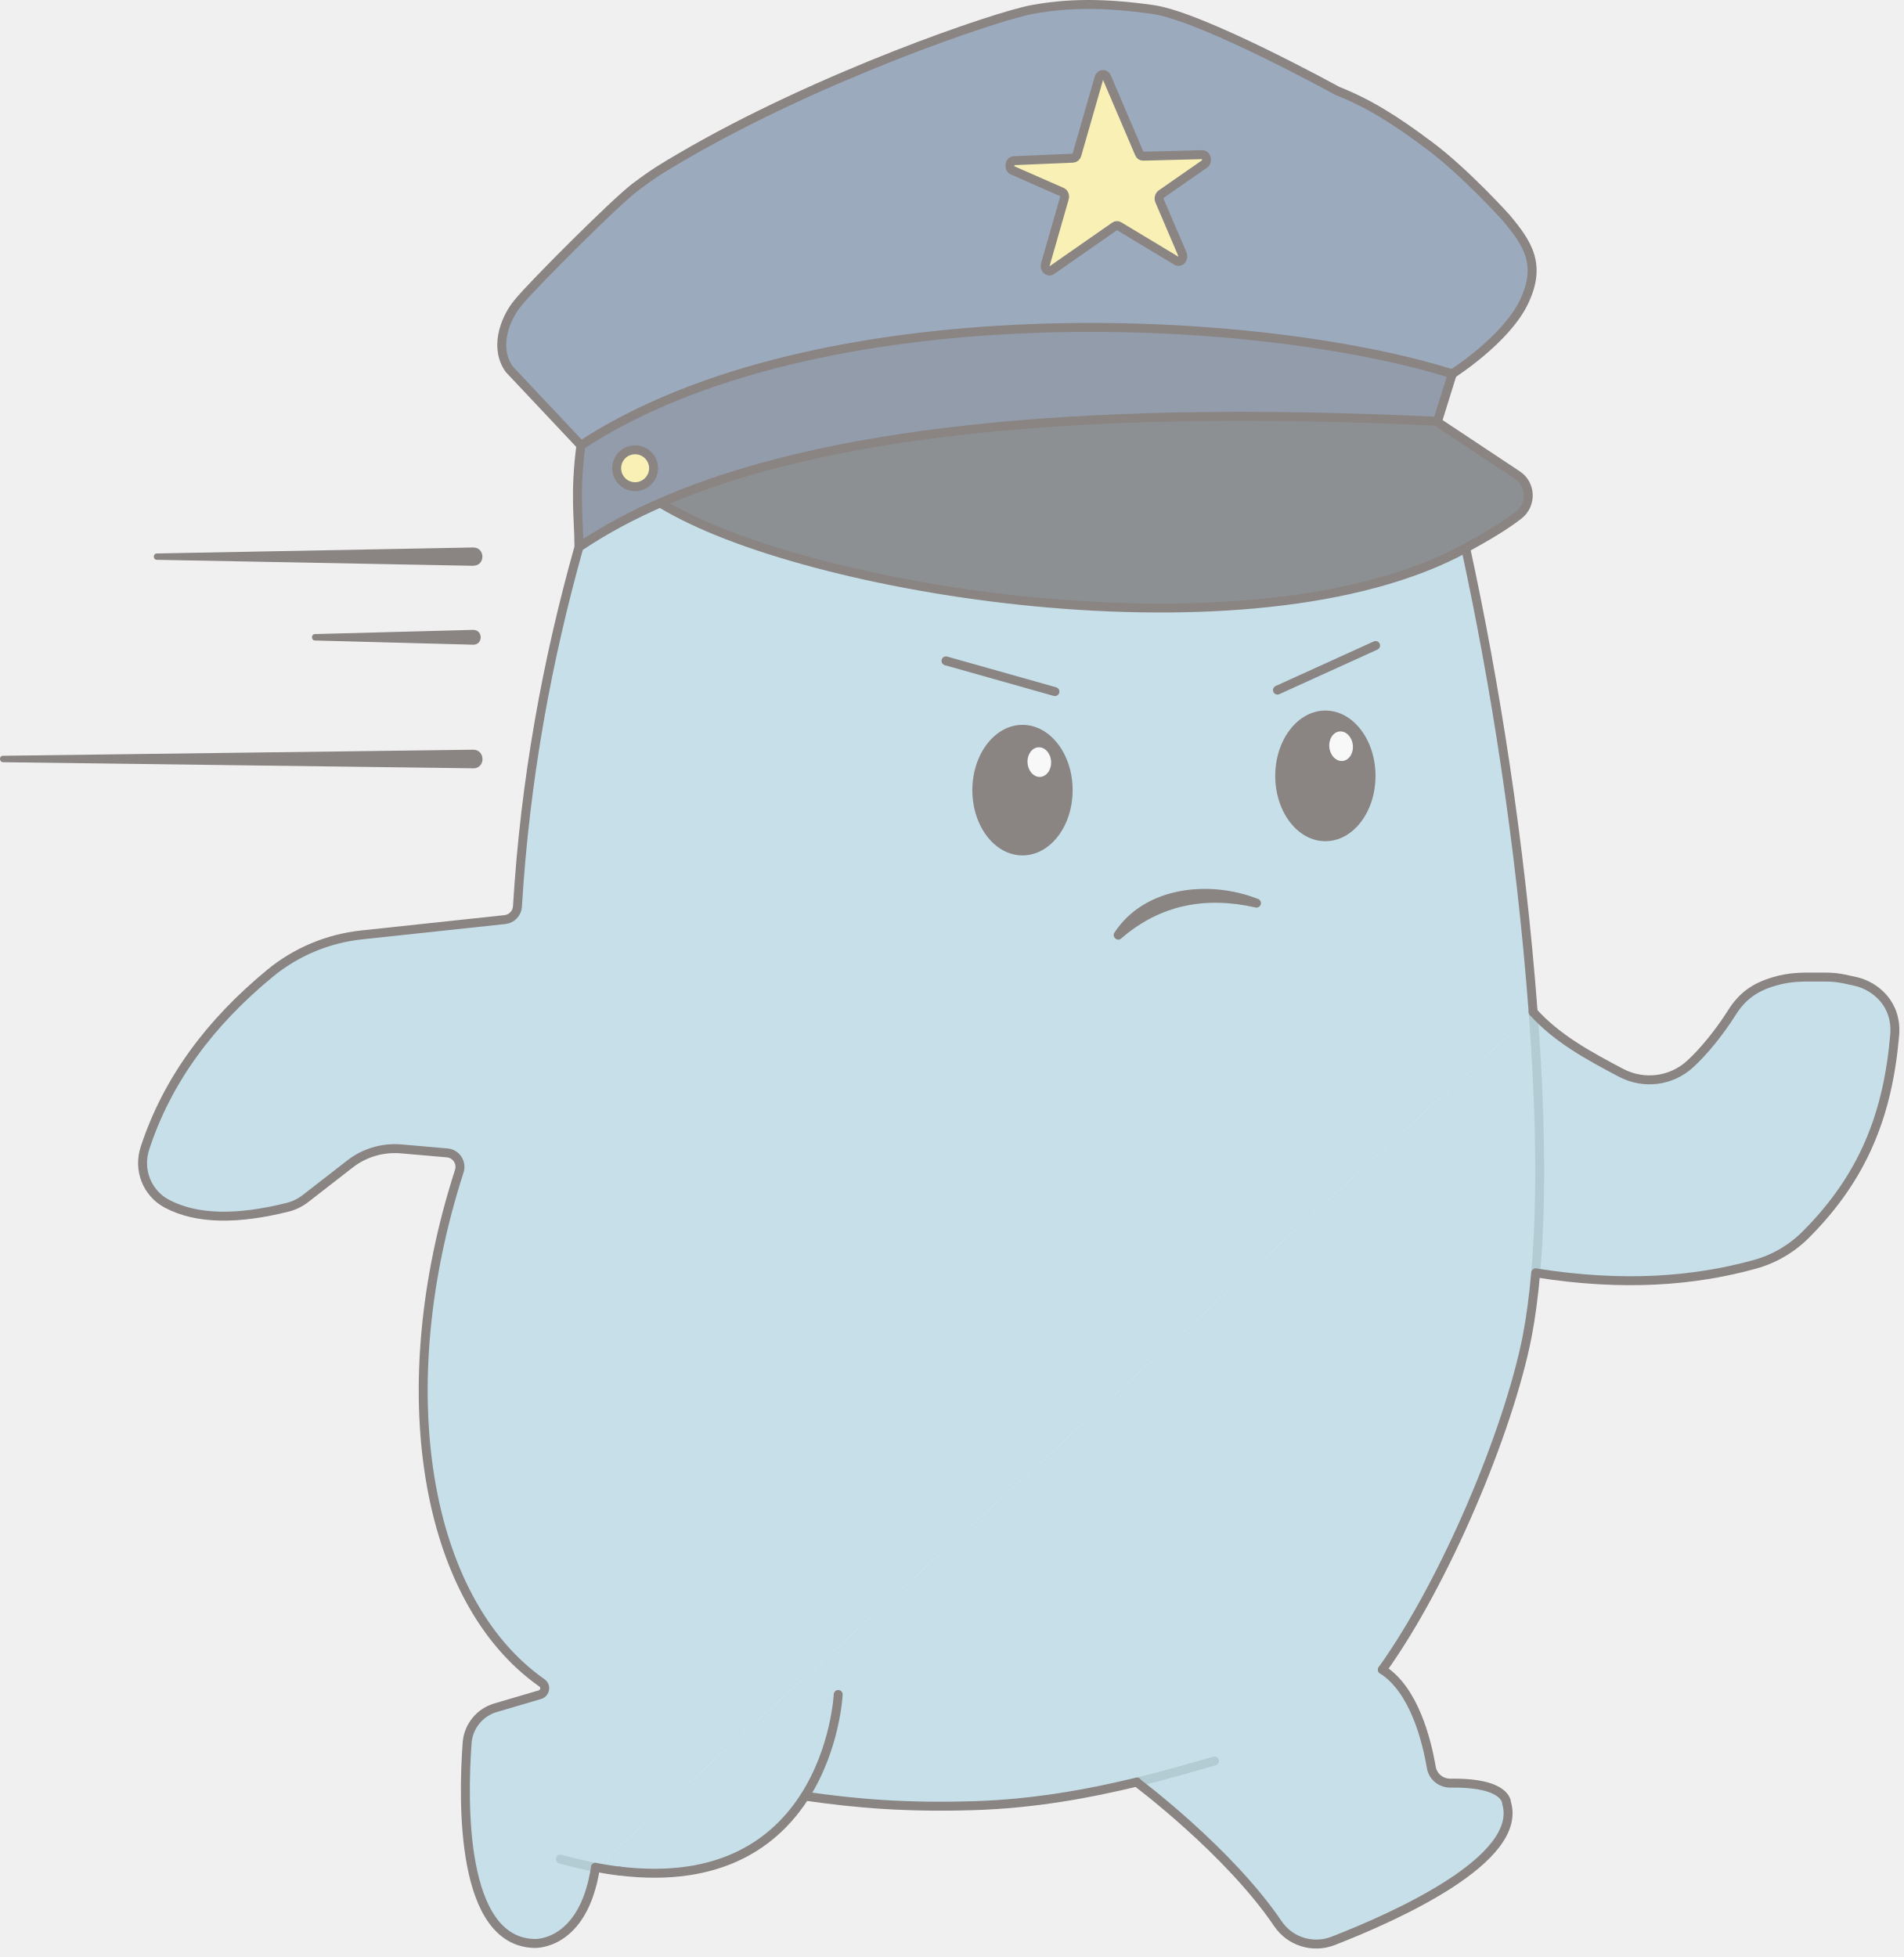
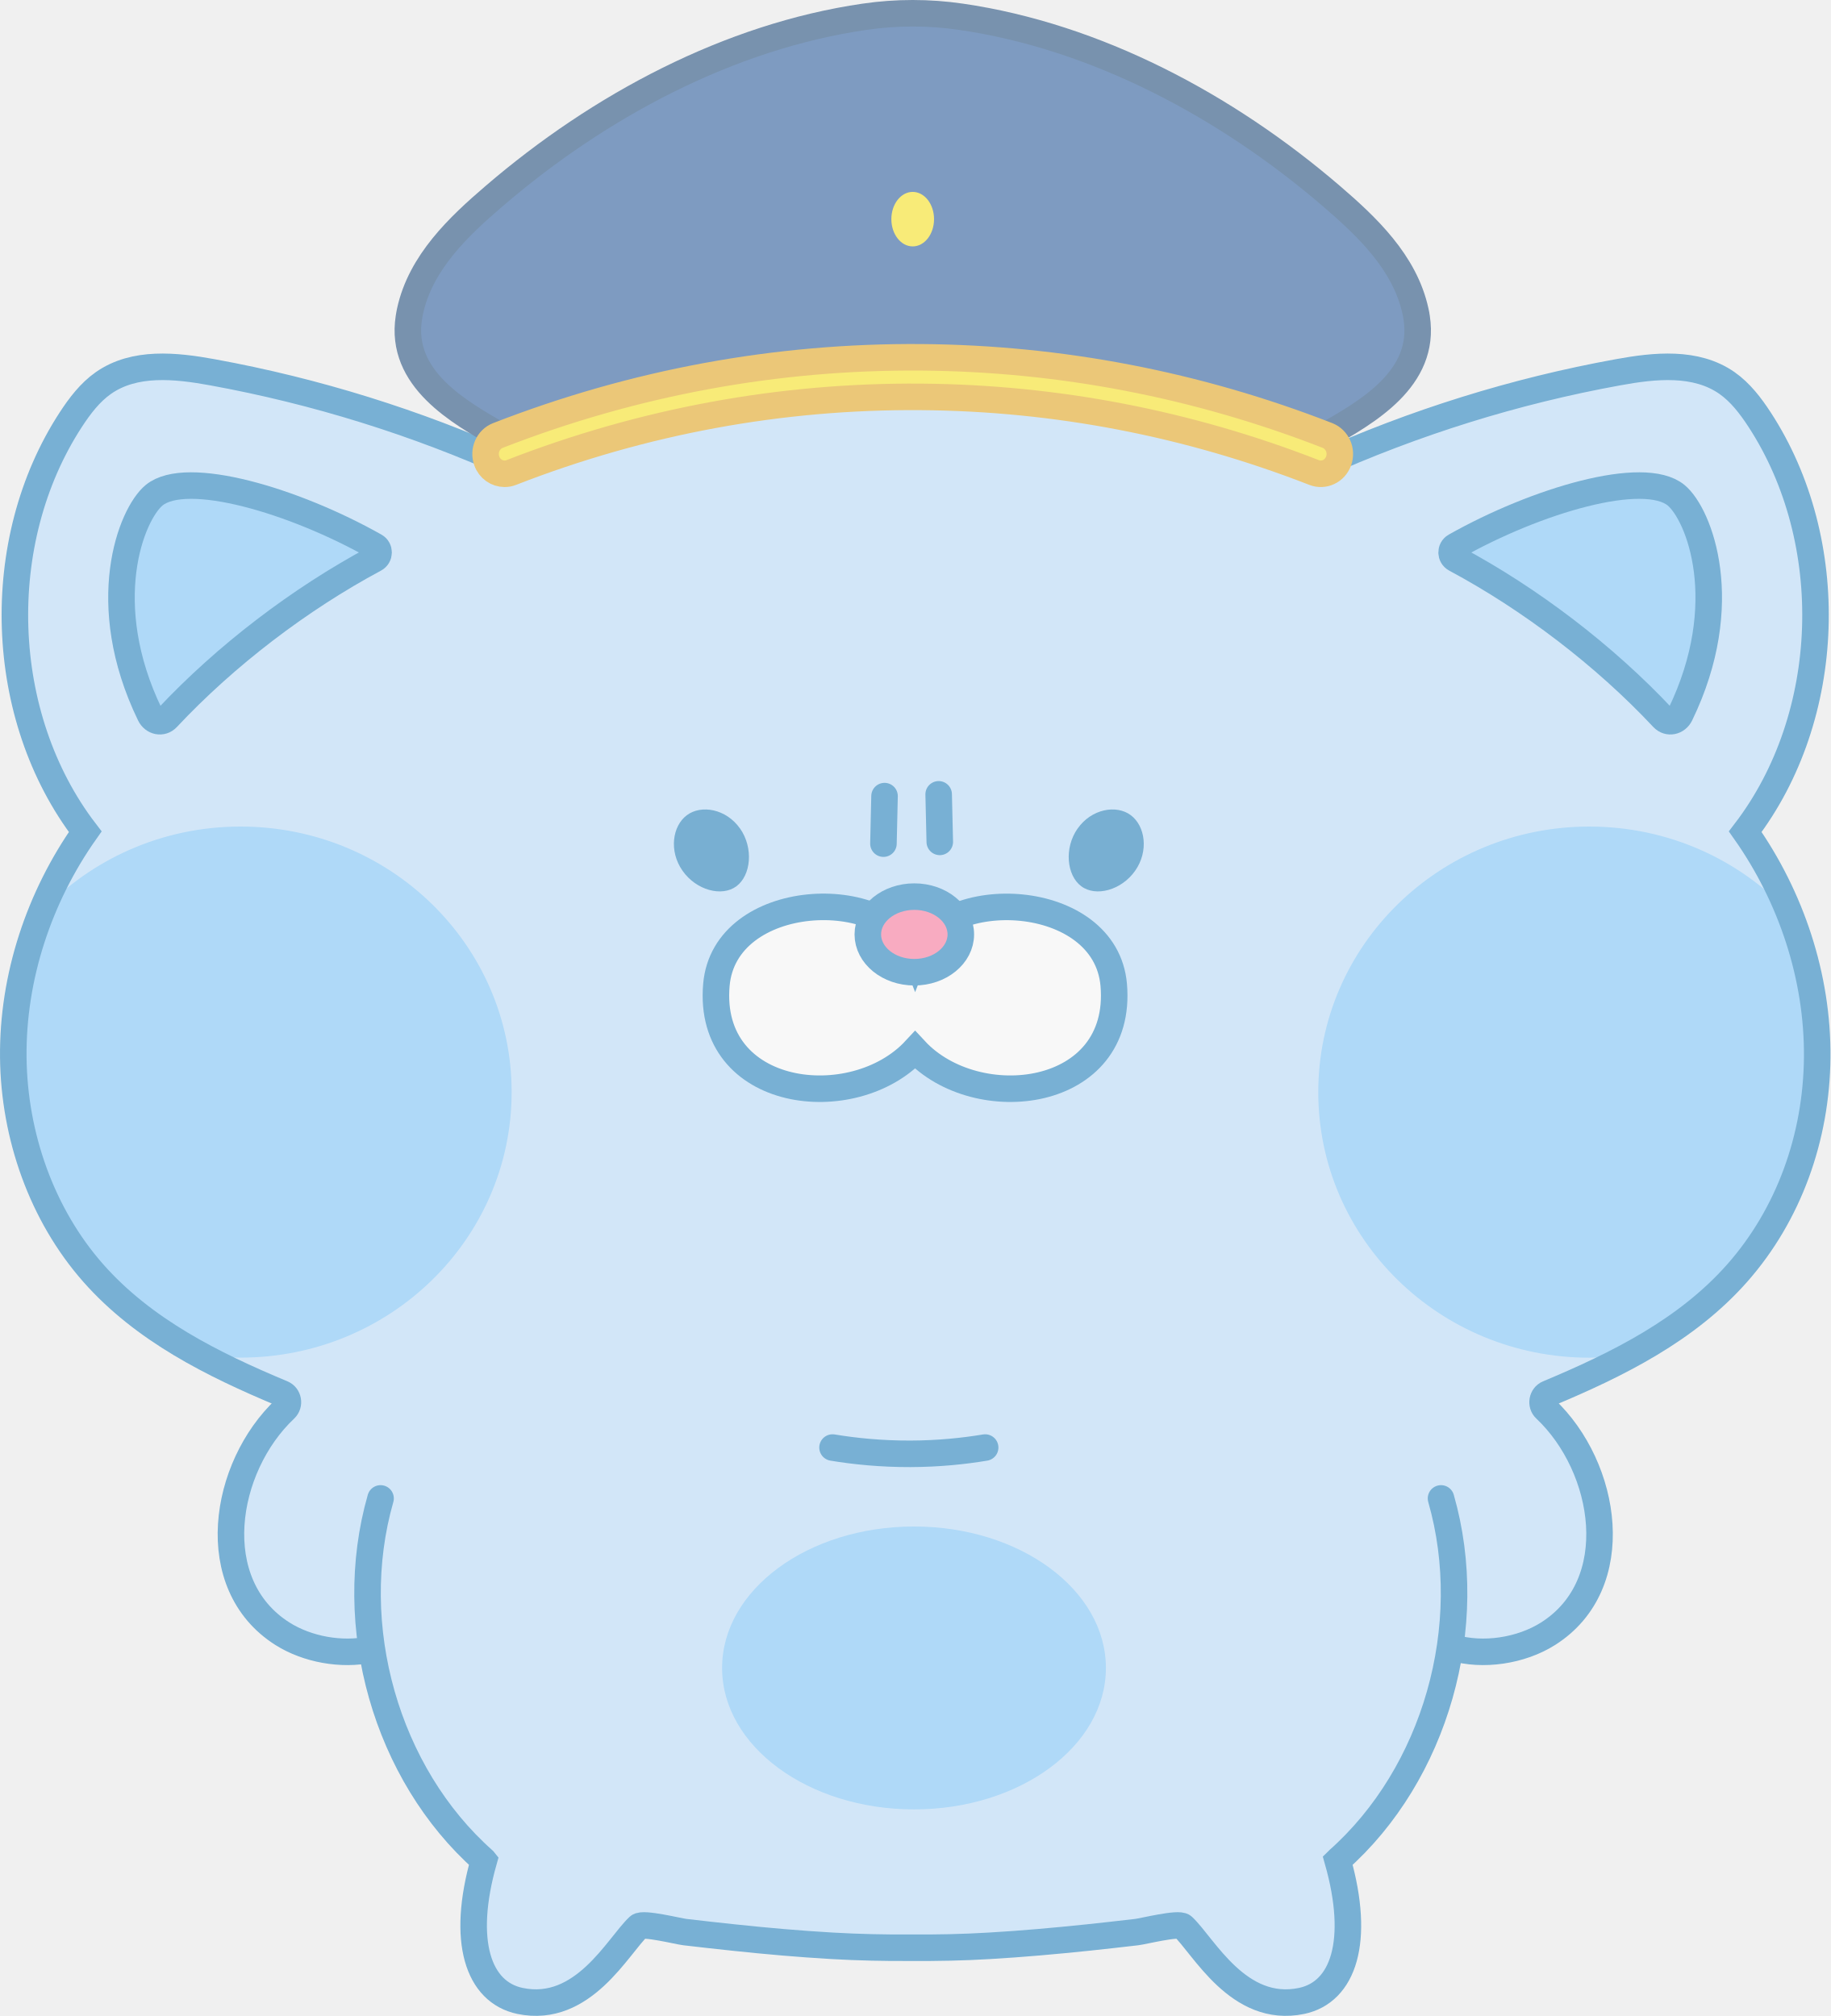
- <svg xmlns="http://www.w3.org/2000/svg" width="213" height="219" viewBox="0 0 213 219" fill="none">
+ <svg xmlns="http://www.w3.org/2000/svg" width="69" height="76" viewBox="0 0 69 76" fill="none">
  <g opacity="0.5">
-     <path d="M136.019 197.066C133.709 197.726 130.759 198.596 127.349 199.416L136.019 197.066Z" fill="#9DCEE0" />
-     <path d="M171.679 113.256C172.479 123.956 172.699 134.126 171.959 142.446L171.679 113.256Z" fill="#9DCEE0" />
-     <path d="M171.679 113.256C170.229 94.097 166.879 73.227 163.619 58.166C165.239 57.276 166.739 56.306 168.109 55.246C169.279 54.337 169.219 52.547 167.979 51.736L160.979 47.147L68.549 49.526C67.239 53.356 66.019 57.257 64.909 61.227C61.369 73.817 58.889 87.177 58.029 101.446C57.979 102.206 57.399 102.816 56.639 102.906L40.559 104.626C36.799 105.036 33.239 106.526 30.319 108.936C23.719 114.376 18.869 120.786 16.349 128.486C15.559 130.896 16.559 133.496 18.789 134.696C22.149 136.486 26.749 136.496 32.329 135.096C33.059 134.916 33.749 134.566 34.349 134.096L39.279 130.266C40.899 128.996 42.949 128.396 44.999 128.566L50.169 129.016C51.179 129.106 51.829 130.106 51.519 131.066C43.679 155.396 47.529 179.036 60.759 188.316C61.279 188.676 61.139 189.466 60.539 189.646L55.579 191.106C53.809 191.626 52.539 193.186 52.399 195.026C51.909 201.776 51.679 217.286 59.929 217.486C59.929 217.486 65.419 217.806 66.759 208.966" fill="#9DCEE0" />
-     <path d="M66.759 208.967C65.509 208.727 64.199 208.427 62.839 208.047L66.759 208.967Z" fill="#9DCEE0" />
-     <path d="M66.759 208.967C67.689 209.147 68.589 209.287 69.459 209.387C80.839 210.757 86.929 206.127 90.199 200.997C96.159 201.857 101.559 202.287 109.059 202.067C115.829 201.867 122.109 200.697 127.299 199.427L127.349 199.467C127.349 199.467 137.609 207.137 143.119 215.277C144.479 217.287 147.039 218.077 149.299 217.197C156.569 214.367 170.599 208.007 168.699 201.747C168.699 201.747 168.769 199.447 162.419 199.547C161.359 199.557 160.449 198.807 160.279 197.767C159.769 194.787 158.369 189.097 154.809 186.847C161.859 176.997 168.899 160.207 170.999 149.617C171.419 147.427 171.739 145.017 171.959 142.437C181.699 143.987 189.629 143.377 196.489 141.487C198.659 140.887 200.629 139.727 202.209 138.137C208.709 131.617 211.25 124.078 212 115.338C212.23 112.748 209.5 110.338 208 109.838L203.5 109.338L199.5 109.838C197.33 109.828 195.039 111.517 193.889 113.357C192.479 115.587 190.719 117.727 189.239 119.077C187.119 121.017 184.039 121.387 181.499 120.047C177.879 118.137 174.359 116.227 171.679 113.257" fill="#9DCEE0" />
-     <path d="M170.013 53.68C171.275 54.521 171.336 56.38 170.145 57.325C168.751 58.426 167.224 59.433 165.575 60.357C141.28 73.908 88.858 66.388 73 56.336C90.516 48.714 118.252 45.038 160.888 47.125L170.013 53.68Z" fill="#2A2F35" />
-     <path d="M168.5 23.836C170.94 26.729 172.199 29.671 171 33.336L162.815 42.29C138.205 36.41 96.666 35.93 65 49.835L57 41.335C55.362 39.123 55.622 36.014 57.367 33.904L69 22.835C70.477 21.054 74.334 18.715 76.282 17.58C91.781 8.538 103 4.336 117.5 0.836C119.459 0.393 129.116 0.587 131 1.336L149.996 10.16C153.518 11.556 157.995 13.852 160.5 16.835L168.5 23.836ZM134.455 18.748C134.84 18.476 134.68 17.762 134.23 17.773L128.194 17.932C128.022 17.943 127.872 17.83 127.798 17.648L124.469 9.74C124.298 9.332 123.805 9.377 123.677 9.808L121.418 17.784C121.365 17.988 121.204 18.125 121.022 18.136L114.986 18.397C114.536 18.408 114.408 19.134 114.804 19.384L119.92 21.664C120.113 21.778 120.209 22.05 120.134 22.3L118.197 29.152C118.068 29.606 118.475 30.014 118.817 29.776L125.304 25.193C125.432 25.113 125.582 25.102 125.71 25.181L131.619 28.789C131.993 29.016 132.389 28.528 132.197 28.074L129.874 22.561C129.767 22.311 129.842 22.005 130.035 21.869L134.455 18.748Z" fill="#48648C" />
-     <path d="M162.499 41.836L160.849 47.145C118.959 45.135 91.709 48.675 74.499 56.005C70.809 57.585 67.589 59.325 64.779 61.225C65.889 57.255 63.69 53.665 65 49.835C91.21 32.645 140.209 34.856 162.499 41.836Z" fill="#364765" />
-     <path d="M148.299 79.516C151.399 79.516 153.909 82.786 153.909 86.826C153.909 90.866 151.399 94.136 148.299 94.136C145.199 94.136 142.689 90.866 142.689 86.826C142.689 82.786 145.209 79.516 148.299 79.516Z" fill="#231815" />
-     <path d="M134.517 17.308C135.009 17.296 135.184 18.067 134.763 18.361L129.925 21.727C129.715 21.874 129.633 22.205 129.75 22.474L132.291 28.424C132.502 28.914 132.069 29.44 131.659 29.195L125.194 25.302C125.053 25.216 124.889 25.229 124.749 25.314L117.651 30.26C117.276 30.517 116.831 30.077 116.972 29.587L119.092 22.193C119.174 21.923 119.068 21.63 118.857 21.507L113.259 19.046C112.826 18.777 112.966 17.994 113.458 17.981L120.064 17.7C120.263 17.688 120.439 17.541 120.497 17.32L122.968 8.714C123.109 8.249 123.648 8.2 123.835 8.64L127.478 17.173C127.56 17.369 127.724 17.492 127.911 17.479L134.517 17.308Z" fill="#FFEF78" />
-     <path d="M114.409 81.115C117.509 81.115 120.019 84.385 120.019 88.425C120.019 92.465 117.509 95.725 114.409 95.725C111.309 95.725 108.799 92.455 108.799 88.425C108.799 84.395 111.309 81.115 114.409 81.115Z" fill="#231815" />
-     <path d="M71.06 50.336C72.2 50.336 73.13 51.256 73.13 52.396C73.13 53.536 72.2 54.466 71.06 54.466C69.92 54.466 69 53.536 69 52.396C69 51.256 69.92 50.336 71.06 50.336Z" fill="#FFEF78" />
-     <path d="M135.889 197.066C133.579 197.726 130.629 198.596 127.219 199.416" stroke="#76A8B7" stroke-linecap="round" stroke-linejoin="round" />
-     <path d="M171.549 113.256C172.349 123.956 172.569 134.126 171.829 142.446" stroke="#76A8B7" stroke-linecap="round" stroke-linejoin="round" />
-     <path d="M164 61.336C167.26 76.396 170.099 94.096 171.549 113.256" stroke="#231815" stroke-linecap="round" stroke-linejoin="round" />
-     <path d="M66.629 208.965C65.379 208.725 64.069 208.425 62.709 208.045" stroke="#76A8B7" stroke-linecap="round" stroke-linejoin="round" />
-     <path d="M69.329 209.385C68.459 209.285 67.559 209.145 66.629 208.965" stroke="#231815" stroke-linecap="round" stroke-linejoin="round" />
-     <path d="M93.789 189.625C93.789 189.625 93.509 195.585 90.069 200.995C86.799 206.125 80.709 210.755 69.329 209.385" stroke="#231815" stroke-linecap="round" stroke-linejoin="round" />
-     <path d="M127.219 199.466C127.219 199.466 137.479 207.136 142.989 215.276C144.349 217.286 146.909 218.076 149.169 217.196C156.439 214.366 170.469 208.006 168.569 201.746C168.569 201.746 168.639 199.446 162.289 199.546C161.229 199.556 160.319 198.806 160.149 197.766C159.639 194.786 158.239 189.096 154.679 186.846" stroke="#231815" stroke-linecap="round" stroke-linejoin="round" />
-     <path d="M171.549 113.256C174.229 116.226 177.749 118.136 181.369 120.046C183.909 121.386 186.989 121.016 189.109 119.076C190.589 117.726 192.349 115.586 193.759 113.356C194.909 111.516 196.289 110.49 198.5 109.836C200.325 109.296 201.597 109.337 203.5 109.337C205.173 109.337 205.5 109.336 207.659 109.836C209.818 110.336 212.3 112.336 212 115.836C211.25 124.576 208.579 131.616 202.079 138.136C200.499 139.726 198.529 140.886 196.359 141.486C189.529 143.376 181.629 143.986 171.939 142.456" stroke="#231815" stroke-linecap="round" stroke-linejoin="round" />
-     <path d="M64.779 61.226C67.589 59.326 70.809 57.586 74.499 56.006C91.709 48.676 118.959 45.136 160.849 47.146L162.5 41.835C140.21 34.855 91.21 32.646 65 49.836C64.279 55.336 64.779 58.087 64.779 61.226ZM64.779 61.226C61.239 73.816 58.759 87.176 57.899 101.446C57.849 102.206 57.269 102.816 56.509 102.906L40.429 104.626C36.669 105.036 33.109 106.526 30.189 108.936C23.589 114.376 18.739 120.786 16.219 128.486C15.429 130.896 16.429 133.496 18.659 134.696C22.019 136.486 26.619 136.496 32.199 135.096C32.929 134.916 33.619 134.566 34.219 134.096L39.149 130.266C40.769 128.996 42.819 128.396 44.869 128.566L50.039 129.016C51.049 129.106 51.699 130.106 51.389 131.066C43.549 155.396 47.399 179.036 60.629 188.316C61.149 188.676 61.009 189.466 60.409 189.646L55.449 191.106C53.679 191.626 52.409 193.186 52.269 195.026C51.779 201.776 51.549 217.286 59.799 217.486C59.799 217.486 65.289 217.806 66.629 208.966" stroke="#231815" stroke-linecap="round" stroke-linejoin="round" />
-     <path d="M161 47.336L169.783 53.167C171.339 54.196 171.414 56.47 169.946 57.626C168.227 58.973 166.033 60.205 164 61.336" stroke="#231815" stroke-linecap="round" stroke-linejoin="round" />
-     <path d="M74 56.336C89.58 66.016 140.13 74.386 164 61.336" stroke="#231815" stroke-linecap="round" stroke-linejoin="round" />
-     <path d="M162.5 41.836C162.5 41.836 168.451 38.06 170.5 33.836C172.549 29.611 170.93 27.229 168.5 24.336C168.5 24.336 164 19.336 160 16.336C156 13.336 153.123 11.556 149.616 10.161C149.616 10.161 134.5 1.835 129 1.063C123.5 0.29 119.5 0.335 115.5 1.062C111.5 1.789 91.644 8.538 76.21 17.581C74.27 18.715 73.192 19.345 71.041 20.971C68.889 22.597 59.737 31.726 58 33.836C56.263 35.946 55.37 39.124 57 41.336L65 49.836" stroke="#231815" stroke-linecap="round" stroke-linejoin="round" />
-     <path d="M73.13 52.396C73.13 51.256 72.2 50.336 71.06 50.336C69.92 50.336 69 51.256 69 52.396C69 53.536 69.92 54.466 71.06 54.466C72.2 54.466 73.13 53.536 73.13 52.396Z" stroke="#231815" stroke-linecap="round" stroke-linejoin="round" />
-     <path d="M142.939 77.226L153.919 72.236" stroke="#231815" stroke-linecap="round" stroke-linejoin="round" />
-     <path d="M118.039 77.395L105.849 73.955" stroke="#231815" stroke-linecap="round" stroke-linejoin="round" />
-     <path d="M129.75 22.474L132.291 28.424C132.502 28.914 132.069 29.44 131.659 29.195L125.194 25.302C125.053 25.216 124.889 25.229 124.749 25.314L117.651 30.26C117.276 30.517 116.831 30.077 116.972 29.587L119.092 22.193C119.174 21.923 119.068 21.63 118.857 21.507L113.259 19.046C112.826 18.777 112.966 17.994 113.458 17.981L120.064 17.7C120.263 17.688 120.439 17.541 120.497 17.32L122.968 8.714C123.109 8.249 123.648 8.2 123.835 8.64L127.478 17.173C127.56 17.369 127.724 17.492 127.911 17.479L134.517 17.308C135.009 17.296 135.184 18.067 134.763 18.361L129.925 21.727C129.715 21.874 129.633 22.205 129.75 22.474Z" stroke="#231815" stroke-linecap="round" stroke-linejoin="round" />
-     <path d="M127.219 199.416C122.019 200.686 115.719 201.866 108.929 202.066C101.429 202.286 96.029 201.856 90.069 200.996" stroke="#231815" stroke-linecap="round" stroke-linejoin="round" />
-     <path d="M171.829 142.445C171.609 145.025 171.289 147.425 170.869 149.615C168.769 160.205 161.729 176.995 154.679 186.845" stroke="#231815" stroke-linecap="round" stroke-linejoin="round" />
-     <path d="M52.95 63.316L17.549 62.646C17.11 62.646 17.09 61.946 17.549 61.936L52.95 61.266C54.309 61.266 54.33 63.306 52.95 63.306V63.316Z" fill="#231815" />
-     <path d="M52.95 72.146L35.249 71.676C34.8 71.676 34.789 70.956 35.249 70.956L52.95 70.486C54.059 70.486 54.069 72.156 52.95 72.146Z" fill="#231815" />
-     <path d="M52.949 85.977L0.349 85.296C-0.091 85.296 -0.141 84.576 0.349 84.576L52.949 83.897C54.319 83.897 54.349 85.977 52.949 85.987V85.977Z" fill="#231815" />
-     <path d="M124.699 104.366C128.089 99.176 135.369 98.466 140.759 100.596C141.019 100.686 141.159 100.976 141.059 101.236C140.969 101.476 140.729 101.606 140.489 101.556C134.939 100.286 129.809 101.226 125.439 105.036C125.009 105.406 124.379 104.816 124.699 104.366Z" fill="#231815" />
-     <path d="M116.399 86.94C117.127 86.893 117.668 86.112 117.609 85.198C117.549 84.283 116.911 83.58 116.183 83.627C115.456 83.674 114.915 84.454 114.974 85.369C115.034 86.284 115.672 86.987 116.399 86.94Z" fill="white" />
-     <path d="M150.246 85.154C150.97 85.072 151.473 84.266 151.369 83.355C151.265 82.445 150.593 81.773 149.869 81.856C149.145 81.939 148.642 82.744 148.746 83.655C148.85 84.566 149.522 85.237 150.246 85.154Z" fill="white" />
+     <path d="M65.769 31.354C69.097 27.005 69.301 20.409 66.309 15.819C65.97 15.298 65.584 14.792 65.082 14.44C63.911 13.618 62.363 13.78 60.969 14.035C57.09 14.743 53.294 15.924 49.684 17.552C44.94 15.381 40.208 14.398 34.486 14.53C29.035 14.575 24.035 15.381 19.287 17.552C15.677 15.924 11.881 14.739 8.002 14.035C6.612 13.78 5.064 13.618 3.889 14.44C3.387 14.792 3.001 15.298 2.661 15.819C-0.33 20.409 -0.126 27.005 3.202 31.354C1.476 33.807 0.463 36.821 0.49 39.859C0.52 42.828 1.57 45.798 3.5 47.988C5.528 50.29 8.346 51.603 11.159 52.754C8.497 54.79 7.522 59.619 10.634 61.592C11.594 62.199 12.916 62.424 14.007 62.173C14.479 65.225 15.952 68.124 18.218 70.133C18.218 70.133 18.222 70.137 18.226 70.141C17.361 73.182 18.007 75.106 19.59 75.436C21.969 75.93 23.279 73.358 24.058 72.631C24.224 72.477 25.546 72.811 25.802 72.841C26.418 72.912 27.034 72.983 27.649 73.047C28.881 73.178 30.116 73.287 31.354 73.358C32.344 73.415 33.334 73.437 34.316 73.43C35.301 73.437 36.287 73.418 37.277 73.358C38.515 73.287 39.747 73.174 40.982 73.047C41.597 72.983 42.213 72.912 42.829 72.841C43.085 72.811 44.407 72.477 44.574 72.631C45.352 73.358 46.662 75.93 49.042 75.436C50.624 75.106 51.266 73.182 50.405 70.141C50.409 70.137 50.413 70.133 50.413 70.133C52.698 68.112 54.174 65.191 54.635 62.117H54.733C55.863 62.454 57.302 62.24 58.325 61.592C61.437 59.619 60.463 54.794 57.8 52.754C60.614 51.603 63.428 50.286 65.46 47.988C67.39 45.798 68.44 42.828 68.47 39.859C68.5 36.821 67.488 33.807 65.758 31.354H65.769Z" fill="#B3DCFF" />
+     <path d="M63.167 18.67C64.036 19.382 65.358 22.738 63.322 26.941C63.197 27.204 62.872 27.275 62.672 27.061C60.459 24.699 57.668 22.577 54.85 21.066C54.665 20.968 54.661 20.691 54.843 20.59C57.894 18.865 61.951 17.669 63.167 18.67Z" fill="#6DC1FF" />
+     <path d="M14.132 20.59C14.317 20.695 14.313 20.969 14.124 21.066C11.303 22.577 8.516 24.7 6.302 27.062C6.106 27.272 5.781 27.204 5.653 26.942C3.617 22.739 4.943 19.386 5.808 18.67C7.024 17.669 11.076 18.861 14.132 20.59Z" fill="#6DC1FF" />
+     <path d="M19.283 41.172C19.283 35.645 14.709 31.16 9.067 31.16C6.102 31.16 3.432 32.398 1.566 34.374C0.863 36.106 0.482 37.977 0.501 39.856C0.531 42.825 1.581 45.795 3.511 47.985C4.648 49.271 6.03 50.25 7.518 51.067C8.024 51.142 8.538 51.18 9.067 51.18C14.709 51.18 19.283 46.699 19.283 41.168V41.172Z" fill="#6DC1FF" />
+     <path d="M49.684 41.172C49.684 46.699 54.257 51.183 59.9 51.183C60.433 51.183 60.958 51.142 61.468 51.067C62.956 50.254 64.338 49.275 65.471 47.989C67.401 45.799 68.451 42.829 68.481 39.859C68.5 37.988 68.122 36.129 67.424 34.4C65.558 32.409 62.876 31.16 59.9 31.16C54.257 31.16 49.684 35.641 49.684 41.172Z" fill="#6DC1FF" />
+     <path d="M34.448 68.211C38.442 68.211 41.68 65.824 41.68 62.879C41.68 59.934 38.442 57.547 34.448 57.547C30.453 57.547 27.215 59.934 27.215 62.879C27.215 65.824 30.453 68.211 34.448 68.211Z" fill="#6DC1FF" />
+     <path d="M49.914 16.445C51.512 15.53 53.744 14.277 53.389 11.979C53.378 11.896 53.359 11.814 53.344 11.731C52.943 9.886 51.501 8.529 50.171 7.389C46.194 3.969 41.295 1.371 36.215 0.632C35.011 0.456 33.787 0.456 32.578 0.632C27.502 1.371 22.604 3.969 18.623 7.389C17.297 8.529 15.851 9.886 15.45 11.731C15.431 11.814 15.416 11.896 15.405 11.979C15.05 14.281 17.278 15.533 18.88 16.445C22.335 15.147 27.872 13.557 34.799 13.621C41.318 13.681 46.549 15.181 49.91 16.445H49.914Z" fill="#0B4692" />
+     <path d="M14.343 56.488C12.965 61.295 14.555 66.875 18.23 70.13C18.23 70.13 18.234 70.133 18.237 70.137C17.372 73.178 18.018 75.102 19.601 75.432C21.98 75.927 23.291 73.354 24.069 72.627C24.235 72.473 25.557 72.807 25.814 72.837C26.429 72.908 27.045 72.979 27.661 73.043C28.892 73.174 30.127 73.283 31.366 73.354C32.355 73.411 33.345 73.433 34.327 73.426C35.313 73.433 36.298 73.414 37.288 73.354C38.527 73.283 39.758 73.171 40.993 73.043C41.609 72.979 42.224 72.908 42.84 72.837C43.097 72.807 44.419 72.473 44.585 72.627C45.363 73.354 46.673 75.927 49.053 75.432C50.635 75.102 51.278 73.178 50.416 70.137C50.42 70.133 50.424 70.13 50.424 70.13C54.099 66.875 55.689 61.295 54.31 56.488" stroke="#0070B7" stroke-miterlimit="10" stroke-linecap="round" />
+     <path d="M54.854 21.07C57.675 22.581 60.463 24.703 62.676 27.065C62.872 27.275 63.197 27.208 63.325 26.941C65.361 22.738 64.036 19.386 63.171 18.67C61.955 17.669 57.902 18.865 54.846 20.59C54.661 20.695 54.665 20.968 54.854 21.07Z" stroke="#0070B7" stroke-miterlimit="10" stroke-linecap="round" />
+     <path d="M13.954 62.184C12.874 62.413 11.582 62.184 10.642 61.588C7.703 59.724 8.409 55.311 10.744 53.114C10.925 52.941 10.868 52.63 10.642 52.536C8.005 51.434 5.414 50.144 3.511 47.988C1.581 45.798 0.531 42.828 0.501 39.859C0.47 36.821 1.483 33.807 3.212 31.354C-0.119 27.005 -0.323 20.409 2.669 15.819C3.009 15.298 3.394 14.792 3.896 14.44C5.067 13.618 6.615 13.78 8.009 14.035C11.888 14.743 15.684 15.924 19.294 17.552C24.038 15.381 29.043 14.575 34.493 14.53C40.215 14.398 44.943 15.381 49.691 17.552C53.301 15.924 57.097 14.739 60.976 14.035C62.366 13.78 63.914 13.618 65.089 14.44C65.591 14.792 65.977 15.298 66.317 15.819C69.308 20.409 69.104 27.005 65.776 31.354C67.502 33.807 68.515 36.821 68.488 39.859C68.462 42.896 67.408 45.798 65.478 47.988C63.575 50.144 60.98 51.434 58.347 52.536C58.121 52.63 58.064 52.945 58.245 53.114C60.58 55.315 61.286 59.724 58.347 61.588C57.324 62.237 55.881 62.45 54.756 62.113" stroke="#0070B7" stroke-miterlimit="10" stroke-linecap="round" />
+     <path d="M34.489 36.007C33.45 33.303 27.309 33.562 27 37.128C26.626 41.436 32.166 42.085 34.489 39.584C36.808 42.085 42.349 41.436 41.975 37.128C41.665 33.565 35.524 33.303 34.489 36.007Z" fill="white" />
+     <path d="M14.124 21.07C11.303 22.581 8.516 24.703 6.302 27.065C6.106 27.275 5.781 27.208 5.653 26.941C3.617 22.738 4.943 19.386 5.808 18.67C7.024 17.669 11.076 18.865 14.132 20.59C14.317 20.695 14.313 20.968 14.124 21.07Z" stroke="#0070B7" stroke-miterlimit="10" stroke-linecap="round" />
+     <path d="M34.489 36.007C33.45 33.303 27.309 33.562 27 37.128C26.626 41.436 32.166 42.085 34.489 39.584C36.808 42.085 42.349 41.436 41.975 37.128C41.665 33.565 35.524 33.303 34.489 36.007Z" stroke="#0070B7" stroke-miterlimit="10" stroke-linecap="round" />
+     <path d="M35.377 29.945L35.419 31.738" stroke="#0070B7" stroke-miterlimit="10" stroke-linecap="round" />
+     <path d="M33.337 30.012L33.296 31.804" stroke="#0070B7" stroke-miterlimit="10" stroke-linecap="round" />
+     <path d="M27.891 31.232C28.408 31.97 28.303 33.001 27.755 33.41C27.207 33.819 26.24 33.564 25.723 32.825C25.206 32.087 25.341 31.142 25.885 30.733C26.429 30.324 27.373 30.493 27.891 31.235V31.232Z" fill="#006DB3" />
+     <path d="M40.615 31.232C40.097 31.97 40.203 33.001 40.751 33.41C41.298 33.819 42.265 33.564 42.783 32.825C43.3 32.087 43.164 31.142 42.62 30.733C42.077 30.324 41.132 30.493 40.615 31.235V31.232Z" fill="#006DB3" />
+     <path d="M34.459 36.651C35.427 36.651 36.212 36.013 36.212 35.226C36.212 34.439 35.427 33.801 34.459 33.801C33.492 33.801 32.707 34.439 32.707 35.226C32.707 36.013 33.492 36.651 34.459 36.651Z" fill="#FF6692" />
+     <path d="M34.459 36.651C35.427 36.651 36.212 36.013 36.212 35.226C36.212 34.439 35.427 33.801 34.459 33.801C33.492 33.801 32.707 34.439 32.707 35.226C32.707 36.013 33.492 36.651 34.459 36.651Z" stroke="#0070B7" stroke-miterlimit="10" stroke-linecap="round" />
+     <path d="M37.129 54.57C36.325 54.705 35.377 54.803 34.315 54.807C33.201 54.81 32.212 54.709 31.377 54.57" stroke="#0070B7" stroke-miterlimit="10" stroke-linecap="round" />
+     <path d="M18.884 16.445C17.286 15.53 15.054 14.277 15.409 11.979C15.42 11.896 15.439 11.814 15.454 11.731C15.854 9.886 17.297 8.529 18.627 7.389C22.608 3.969 27.502 1.371 32.582 0.632C33.787 0.456 35.011 0.456 36.219 0.632C41.295 1.371 46.194 3.969 50.175 7.389C51.501 8.529 52.947 9.886 53.347 11.731C53.366 11.814 53.382 11.896 53.393 11.979C53.748 14.281 51.52 15.533 49.918 16.445C46.553 15.181 41.326 13.681 34.807 13.621C27.876 13.557 22.339 15.147 18.887 16.445H18.884Z" stroke="#00336B" stroke-miterlimit="10" />
+     <path d="M19.019 17.861C18.728 17.861 18.453 17.677 18.347 17.377C18.207 16.991 18.396 16.56 18.766 16.417C23.888 14.422 29.251 13.429 34.723 13.47C39.966 13.511 45.114 14.501 50.031 16.417C50.401 16.564 50.59 16.991 50.45 17.377C50.311 17.764 49.895 17.959 49.525 17.812C44.77 15.96 39.788 15 34.712 14.962C29.424 14.921 24.227 15.881 19.272 17.812C19.189 17.846 19.102 17.861 19.019 17.861Z" fill="#FFE500" />
+     <path d="M19.019 17.861C18.728 17.861 18.453 17.677 18.347 17.377C18.207 16.991 18.396 16.56 18.766 16.417C23.888 14.422 29.251 13.429 34.723 13.47C39.966 13.511 45.114 14.501 50.031 16.417C50.401 16.564 50.59 16.991 50.45 17.377C50.311 17.764 49.895 17.959 49.525 17.812C44.77 15.96 39.788 15 34.712 14.962C29.424 14.921 24.227 15.881 19.272 17.812C19.189 17.846 19.102 17.861 19.019 17.861Z" stroke="#E59E00" stroke-miterlimit="10" />
+     <path d="M34.398 9.289C34.843 9.289 35.203 8.829 35.203 8.262C35.203 7.694 34.843 7.234 34.398 7.234C33.954 7.234 33.594 7.694 33.594 8.262C33.594 8.829 33.954 9.289 34.398 9.289Z" fill="#FFE500" />
  </g>
</svg>
